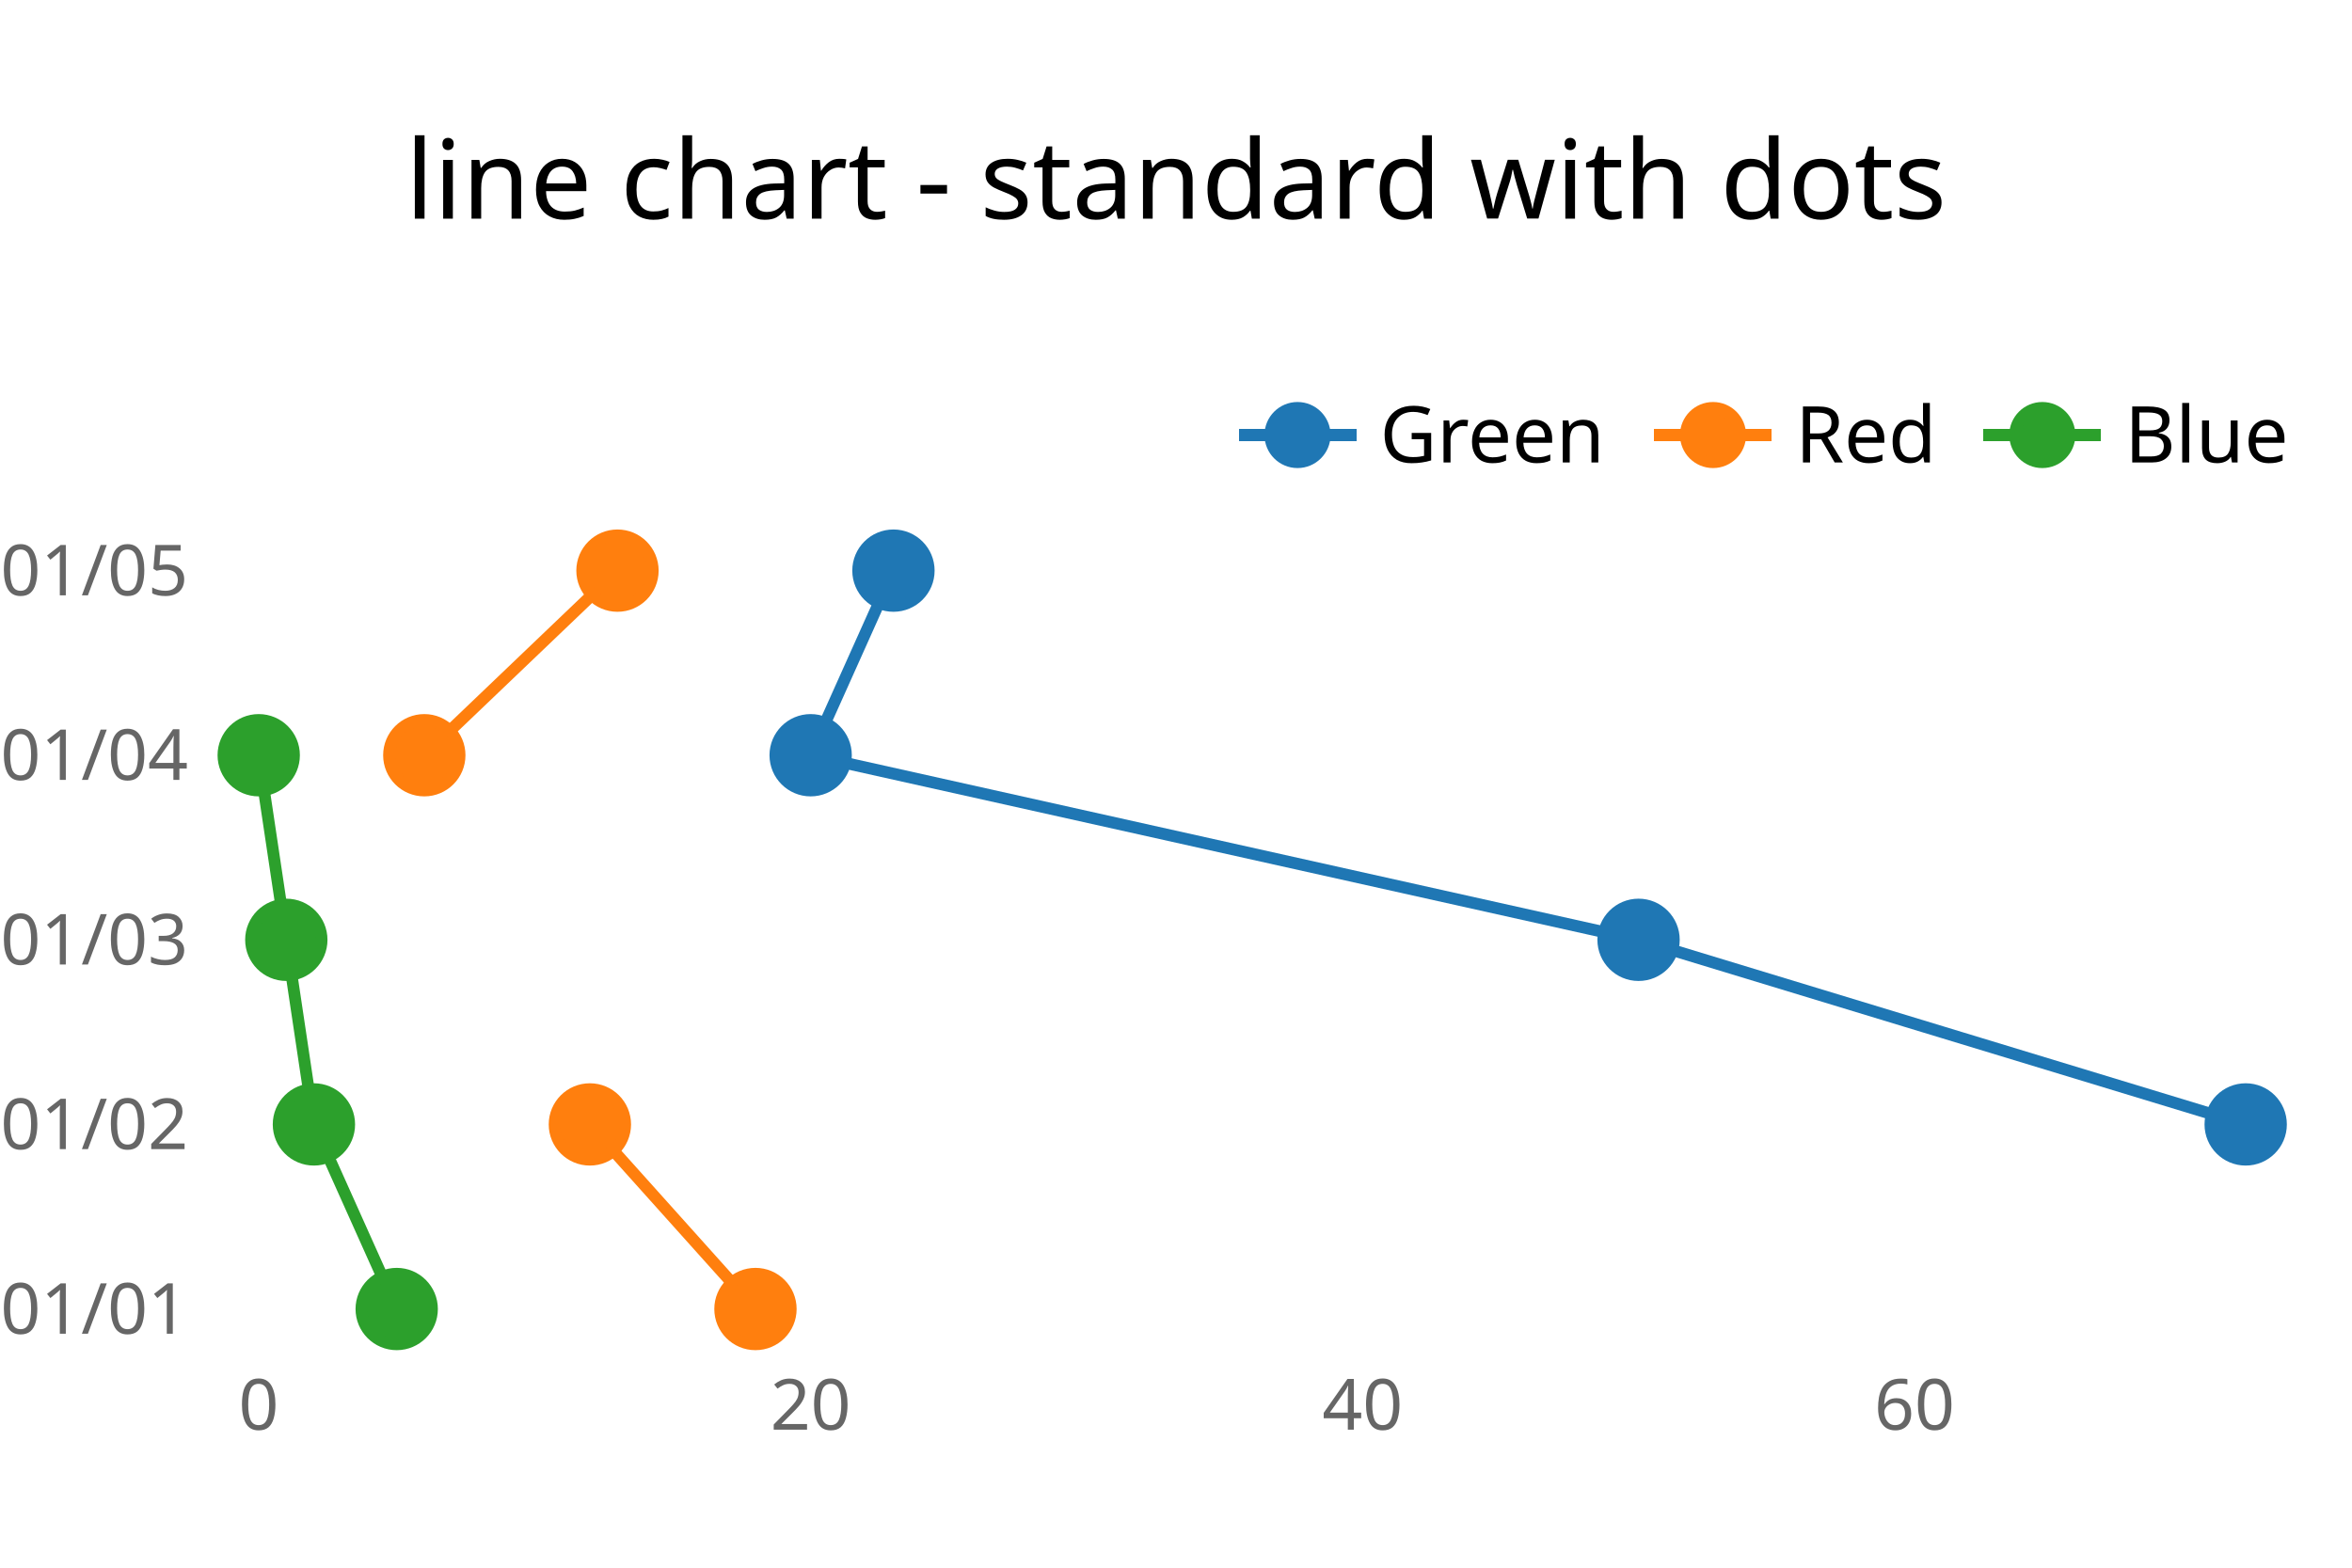
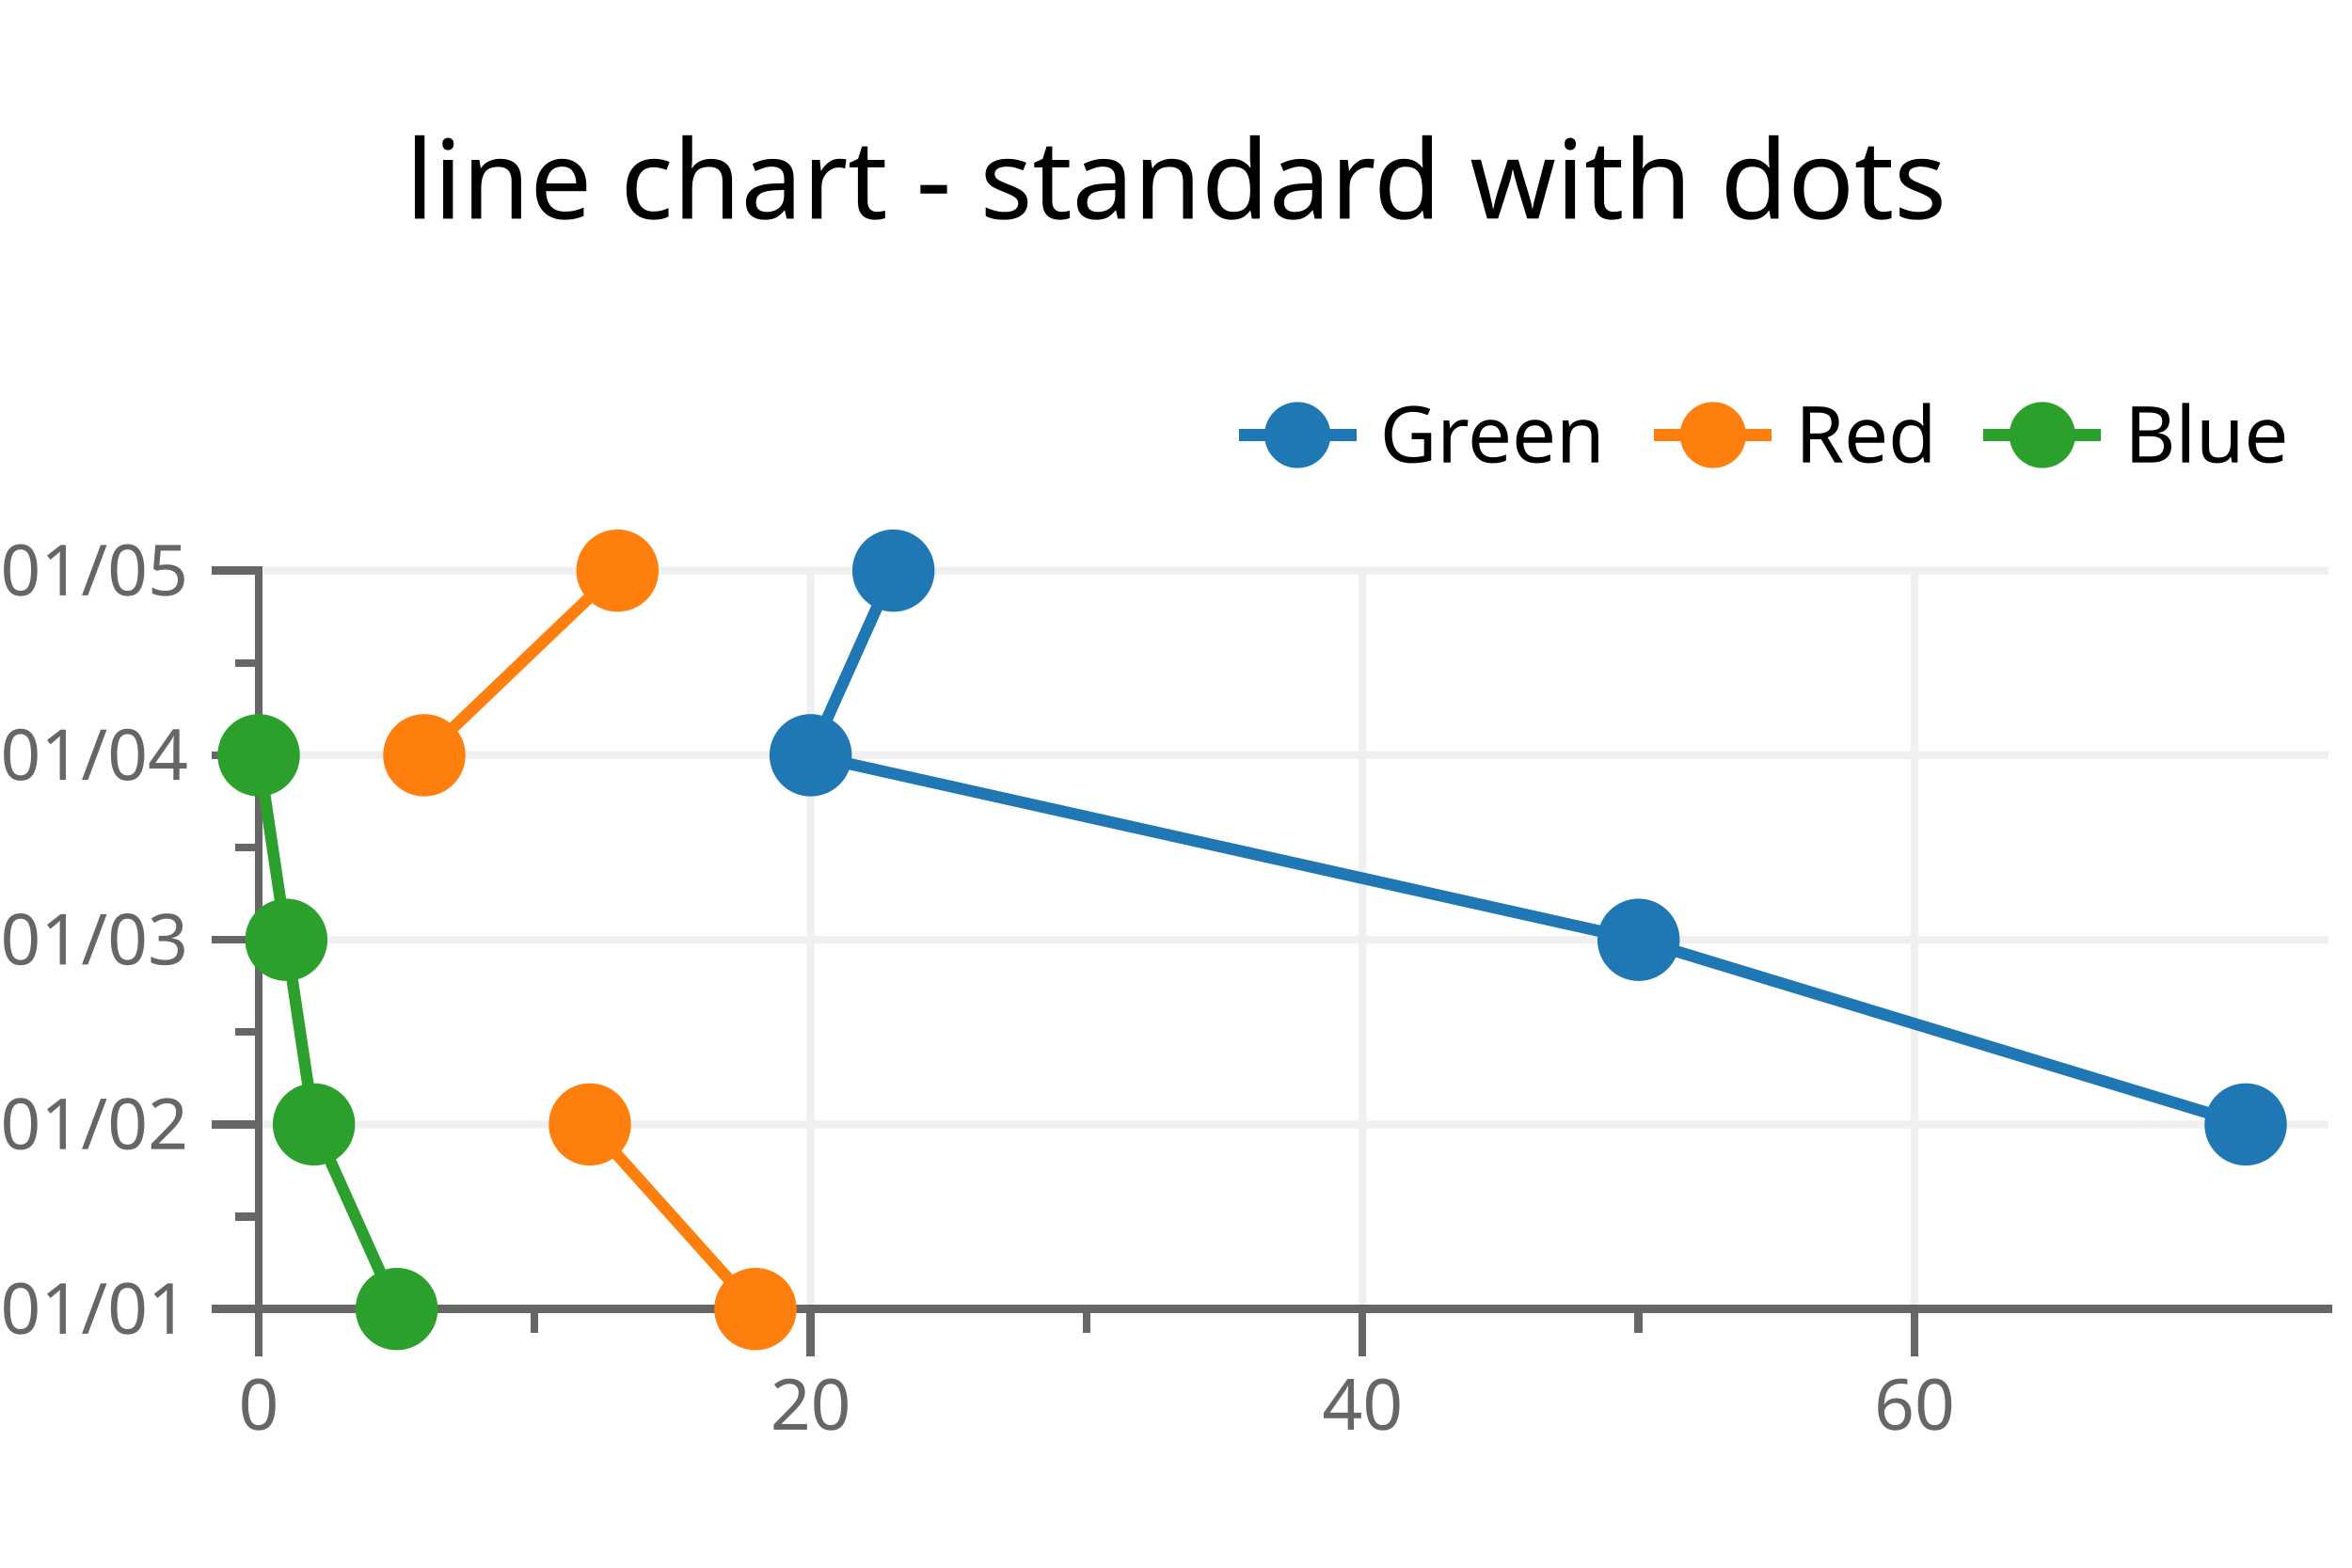
<svg xmlns="http://www.w3.org/2000/svg" contentScriptType="text/ecmascript" width="300" zoomAndPan="magnify" contentStyleType="text/css" viewBox="0 0 300 200" height="200" preserveAspectRatio="xMidYMid meet" version="1.0">
  <g id="canvas" />
  <g font-size="10px" fill="none" width="300" style="-webkit-touch-callout: none; -webkit-user-select: none; -khtml-user-select: none; -moz-user-select: none; -ms-user-select: none; user-select: none;" font-family="sans-serif" height="200" stroke="none" stroke-width="1.5">
    <defs />
    <g>
      <g transform="translate(3,3)">
        <g transform="translate(40,0)">
          <g transform="translate(4,4)">
            <text fill="rgb(0,0,0)" dy=".35em" style="font-family: sans-serif; font-style: normal; font-variant: normal; font-weight: normal; font-size: 14px; " pointer-events="none" transform="translate(103,16)" text-anchor="middle">
                            line chart - standard with dots
                        </text>
          </g>
        </g>
      </g>
      <g transform="translate(3,3)">
        <g clip-path="url(#hg)">
          <clipPath id="hg">
            <rect x="0" width="294" height="25" y="40" />
          </clipPath>
          <g transform="translate(0,40)">
            <g transform="translate(5,5)">
              <g transform="translate(150,0)">
                <g>
                  <g>
                    <g>
                      <g>
                        <line cursor="pointer" x1="0" x2="15" y1="7.5" y2="7.5" shape-rendering="crispEdges" stroke="rgb(31,119,180)" pointer-events="none" />
                      </g>
                      <g>
                        <circle cursor="pointer" fill="rgb(31,119,180)" r="3.464" cx="7.5" cy="7.5" stroke="rgb(31,119,180)" pointer-events="none" />
                      </g>
                    </g>
                  </g>
                  <g>
                    <text x="3" fill="rgb(0,0,0)" dy=".35em" pointer-events="none" transform="translate(15,7.5)" cursor="pointer">
                                            Green
                                        </text>
                  </g>
                </g>
                <g transform="translate(53,0)">
                  <g>
                    <g>
                      <g>
                        <line cursor="pointer" x1="0" x2="15" y1="7.5" y2="7.5" shape-rendering="crispEdges" stroke="rgb(255,127,14)" pointer-events="none" />
                      </g>
                      <g>
                        <circle cursor="pointer" fill="rgb(255,127,14)" r="3.464" cx="7.5" cy="7.5" stroke="rgb(255,127,14)" pointer-events="none" />
                      </g>
                    </g>
                  </g>
                  <g>
                    <text x="3" fill="rgb(0,0,0)" dy=".35em" pointer-events="none" transform="translate(15,7.5)" cursor="pointer">
                                            Red
                                        </text>
                  </g>
                </g>
                <g transform="translate(95,0)">
                  <g>
                    <g>
                      <g>
                        <line cursor="pointer" x1="0" x2="15" y1="7.5" y2="7.5" shape-rendering="crispEdges" stroke="rgb(44,160,44)" pointer-events="none" />
                      </g>
                      <g>
                        <circle cursor="pointer" fill="rgb(44,160,44)" r="3.464" cx="7.5" cy="7.5" stroke="rgb(44,160,44)" pointer-events="none" />
                      </g>
                    </g>
                  </g>
                  <g>
                    <text x="3" fill="rgb(0,0,0)" dy=".35em" pointer-events="none" transform="translate(15,7.5)" cursor="pointer">
                                            Blue
                                        </text>
                  </g>
                </g>
              </g>
            </g>
          </g>
        </g>
      </g>
      <g transform="translate(3,3)">
        <g transform="translate(0,65)">
          <g transform="translate(0,4.7999)">
            <g transform="translate(30,-7.105427357601002e-15)" />
          </g>
          <g transform="translate(0,4.7999)">
-             <line x1="30" x2="30" y1="0" y2="94.2" stroke="rgb(240,240,240)" stroke-width="0" pointer-events="none" />
-             <line x1="100.4" x2="100.4" y1="0" y2="94.2" stroke="rgb(240,240,240)" stroke-width="0" pointer-events="none" />
-             <line x1="170.8" x2="170.8" y1="0" y2="94.2" stroke="rgb(240,240,240)" stroke-width="0" pointer-events="none" />
-             <line x1="241.2" x2="241.2" y1="0" y2="94.2" stroke="rgb(240,240,240)" stroke-width="0" pointer-events="none" />
-           </g>
-           <g transform="translate(0,4.7999)">
-             <line x1="30" x2="294" y1="94.2" y2="94.2" stroke="rgb(240,240,240)" stroke-width="0" pointer-events="none" />
-             <line x1="30" x2="294" y1="70.65" y2="70.65" stroke="rgb(240,240,240)" stroke-width="0" pointer-events="none" />
-             <line x1="30" x2="294" y1="47.1" y2="47.1" stroke="rgb(240,240,240)" stroke-width="0" pointer-events="none" />
-             <line x1="30" x2="294" y1="23.55" y2="23.55" stroke="rgb(240,240,240)" stroke-width="0" pointer-events="none" />
-             <line x1="30" x2="294" y1="-1.4210854715202004e-14" y2="-1.4210854715202004e-14" stroke="rgb(240,240,240)" stroke-width="0" pointer-events="none" />
+             <line x1="30" x2="30" y1="0" y2="94.2" stroke="rgb(240,240,240)" stroke-width="1" pointer-events="none" />
+             <line x1="100.4" x2="100.4" y1="0" y2="94.2" stroke="rgb(240,240,240)" stroke-width="1" pointer-events="none" />
+             <line x1="170.8" x2="170.8" y1="0" y2="94.2" stroke="rgb(240,240,240)" stroke-width="1" pointer-events="none" />
+             <line x1="241.2" x2="241.2" y1="0" y2="94.2" stroke="rgb(240,240,240)" stroke-width="1" pointer-events="none" />
+           </g>
+           <g transform="translate(0,4.7999)">
+             <line x1="30" x2="294" y1="94.2" y2="94.2" stroke="rgb(240,240,240)" stroke-width="1" pointer-events="none" />
+             <line x1="30" x2="294" y1="70.65" y2="70.65" stroke="rgb(240,240,240)" stroke-width="1" pointer-events="none" />
+             <line x1="30" x2="294" y1="47.1" y2="47.1" stroke="rgb(240,240,240)" stroke-width="1" pointer-events="none" />
+             <line x1="30" x2="294" y1="23.55" y2="23.55" stroke="rgb(240,240,240)" stroke-width="1" pointer-events="none" />
+             <line x1="30" x2="294" y1="-1.4210854715202004e-14" y2="-1.4210854715202004e-14" stroke="rgb(240,240,240)" stroke-width="1" pointer-events="none" />
          </g>
          <g transform="translate(0,4.7999)">
            <g transform="translate(0,-7.105427357601002e-15)">
              <g>
-                 <line x1="24" x2="30" y1="94.2" y2="94.2" shape-rendering="crispEdges" stroke="rgb(102,102,102)" stroke-width="0" pointer-events="none" />
-               </g>
-               <g>
-                 <line x1="27" x2="30" y1="82.425" y2="82.425" shape-rendering="crispEdges" stroke="rgb(102,102,102)" stroke-width="0" pointer-events="none" />
+                 <line x1="24" x2="30" y1="94.2" y2="94.2" shape-rendering="crispEdges" stroke="rgb(102,102,102)" stroke-width="1" pointer-events="none" />
+               </g>
+               <g>
+                 <line x1="27" x2="30" y1="82.425" y2="82.425" shape-rendering="crispEdges" stroke="rgb(102,102,102)" stroke-width="1" pointer-events="none" />
              </g>
              <g>
                <text x="-3" transform="translate(24,94.2001)" fill="rgb(102,102,102)" text-anchor="end" style="font-family: sans-serif; font-style: normal; font-variant: normal; font-weight: normal; font-size: 9px; " dy=".35em" pointer-events="none">
                                    01/01
                                </text>
              </g>
              <g>
-                 <line x1="24" x2="30" y1="70.65" y2="70.65" shape-rendering="crispEdges" stroke="rgb(102,102,102)" stroke-width="0" pointer-events="none" />
-               </g>
-               <g>
-                 <line x1="27" x2="30" y1="58.875" y2="58.875" shape-rendering="crispEdges" stroke="rgb(102,102,102)" stroke-width="0" pointer-events="none" />
+                 <line x1="24" x2="30" y1="70.65" y2="70.65" shape-rendering="crispEdges" stroke="rgb(102,102,102)" stroke-width="1" pointer-events="none" />
+               </g>
+               <g>
+                 <line x1="27" x2="30" y1="58.875" y2="58.875" shape-rendering="crispEdges" stroke="rgb(102,102,102)" stroke-width="1" pointer-events="none" />
              </g>
              <g>
                <text x="-3" transform="translate(24,70.65008)" fill="rgb(102,102,102)" text-anchor="end" style="font-family: sans-serif; font-style: normal; font-variant: normal; font-weight: normal; font-size: 9px; " dy=".35em" pointer-events="none">
                                    01/02
                                </text>
              </g>
              <g>
-                 <line x1="24" x2="30" y1="47.1" y2="47.1" shape-rendering="crispEdges" stroke="rgb(102,102,102)" stroke-width="0" pointer-events="none" />
-               </g>
-               <g>
-                 <line x1="27" x2="30" y1="35.325" y2="35.325" shape-rendering="crispEdges" stroke="rgb(102,102,102)" stroke-width="0" pointer-events="none" />
+                 <line x1="24" x2="30" y1="47.1" y2="47.1" shape-rendering="crispEdges" stroke="rgb(102,102,102)" stroke-width="1" pointer-events="none" />
+               </g>
+               <g>
+                 <line x1="27" x2="30" y1="35.325" y2="35.325" shape-rendering="crispEdges" stroke="rgb(102,102,102)" stroke-width="1" pointer-events="none" />
              </g>
              <g>
                <text x="-3" transform="translate(24,47.10005)" fill="rgb(102,102,102)" text-anchor="end" style="font-family: sans-serif; font-style: normal; font-variant: normal; font-weight: normal; font-size: 9px; " dy=".35em" pointer-events="none">
                                    01/03
                                </text>
              </g>
              <g>
-                 <line x1="24" x2="30" y1="23.55" y2="23.55" shape-rendering="crispEdges" stroke="rgb(102,102,102)" stroke-width="0" pointer-events="none" />
-               </g>
-               <g>
-                 <line x1="27" x2="30" y1="11.775" y2="11.775" shape-rendering="crispEdges" stroke="rgb(102,102,102)" stroke-width="0" pointer-events="none" />
+                 <line x1="24" x2="30" y1="23.55" y2="23.55" shape-rendering="crispEdges" stroke="rgb(102,102,102)" stroke-width="1" pointer-events="none" />
+               </g>
+               <g>
+                 <line x1="27" x2="30" y1="11.775" y2="11.775" shape-rendering="crispEdges" stroke="rgb(102,102,102)" stroke-width="1" pointer-events="none" />
              </g>
              <g>
                <text x="-3" transform="translate(24,23.55003)" fill="rgb(102,102,102)" text-anchor="end" style="font-family: sans-serif; font-style: normal; font-variant: normal; font-weight: normal; font-size: 9px; " dy=".35em" pointer-events="none">
                                    01/04
                                </text>
              </g>
              <g>
-                 <line x1="24" x2="30" y1="0" y2="0" shape-rendering="crispEdges" stroke="rgb(102,102,102)" stroke-width="0" pointer-events="none" />
+                 <line x1="24" x2="30" y1="0" y2="0" shape-rendering="crispEdges" stroke="rgb(102,102,102)" stroke-width="1" pointer-events="none" />
              </g>
              <g />
              <g>
                <text x="-3" transform="translate(24,0)" fill="rgb(102,102,102)" text-anchor="end" style="font-family: sans-serif; font-style: normal; font-variant: normal; font-weight: normal; font-size: 9px; " dy=".35em" pointer-events="none">
                                    01/05
                                </text>
              </g>
            </g>
            <g transform="translate(0,-7.105427357601002e-15)">
-               <line stroke-linecap="square" x1="30" x2="30" y1="0" y2="94.2" shape-rendering="crispEdges" stroke="rgb(102,102,102)" stroke-width="0" pointer-events="none" />
+               <line stroke-linecap="square" x1="30" x2="30" y1="0" y2="94.2" shape-rendering="crispEdges" stroke="rgb(102,102,102)" stroke-width="1" pointer-events="none" />
            </g>
          </g>
          <g transform="translate(0,4.7999)">
            <g transform="translate(30,94.2001)">
              <g>
                <g>
-                   <line x1="0" x2="0" y1="0" y2="6" shape-rendering="crispEdges" stroke="rgb(102,102,102)" stroke-width="0" pointer-events="none" />
-                 </g>
-                 <g>
-                   <line x1="35.2" x2="35.2" y1="0" y2="3" shape-rendering="crispEdges" stroke="rgb(102,102,102)" stroke-width="0" pointer-events="none" />
+                   <line x1="0" x2="0" y1="0" y2="6" shape-rendering="crispEdges" stroke="rgb(102,102,102)" stroke-width="1" pointer-events="none" />
+                 </g>
+                 <g>
+                   <line x1="35.2" x2="35.2" y1="0" y2="3" shape-rendering="crispEdges" stroke="rgb(102,102,102)" stroke-width="1" pointer-events="none" />
                </g>
                <g>
                  <text y="3" transform="translate(0,6)" fill="rgb(102,102,102)" text-anchor="middle" style="font-family: sans-serif; font-style: normal; font-variant: normal; font-weight: normal; font-size: 9px; " dy=".71em" pointer-events="none">
                                        0
                                    </text>
                </g>
                <g transform="translate(70.4,0)">
-                   <line x1="0" x2="0" y1="0" y2="6" shape-rendering="crispEdges" stroke="rgb(102,102,102)" stroke-width="0" pointer-events="none" />
+                   <line x1="0" x2="0" y1="0" y2="6" shape-rendering="crispEdges" stroke="rgb(102,102,102)" stroke-width="1" pointer-events="none" />
                </g>
                <g transform="translate(70.4,0)">
-                   <line x1="35.2" x2="35.2" y1="0" y2="3" shape-rendering="crispEdges" stroke="rgb(102,102,102)" stroke-width="0" pointer-events="none" />
+                   <line x1="35.2" x2="35.2" y1="0" y2="3" shape-rendering="crispEdges" stroke="rgb(102,102,102)" stroke-width="1" pointer-events="none" />
                </g>
                <g transform="translate(70.4,0)">
                  <text y="3" transform="translate(0,6)" fill="rgb(102,102,102)" text-anchor="middle" style="font-family: sans-serif; font-style: normal; font-variant: normal; font-weight: normal; font-size: 9px; " dy=".71em" pointer-events="none">
                                        20
                                    </text>
                </g>
                <g transform="translate(140.8,0)">
-                   <line x1="0" x2="0" y1="0" y2="6" shape-rendering="crispEdges" stroke="rgb(102,102,102)" stroke-width="0" pointer-events="none" />
+                   <line x1="0" x2="0" y1="0" y2="6" shape-rendering="crispEdges" stroke="rgb(102,102,102)" stroke-width="1" pointer-events="none" />
                </g>
                <g transform="translate(140.8,0)">
-                   <line x1="35.2" x2="35.2" y1="0" y2="3" shape-rendering="crispEdges" stroke="rgb(102,102,102)" stroke-width="0" pointer-events="none" />
+                   <line x1="35.2" x2="35.2" y1="0" y2="3" shape-rendering="crispEdges" stroke="rgb(102,102,102)" stroke-width="1" pointer-events="none" />
                </g>
                <g transform="translate(140.8,0)">
                  <text y="3" transform="translate(0,6)" fill="rgb(102,102,102)" text-anchor="middle" style="font-family: sans-serif; font-style: normal; font-variant: normal; font-weight: normal; font-size: 9px; " dy=".71em" pointer-events="none">
                                        40
                                    </text>
                </g>
                <g transform="translate(211.2,0)">
-                   <line x1="0" x2="0" y1="0" y2="6" shape-rendering="crispEdges" stroke="rgb(102,102,102)" stroke-width="0" pointer-events="none" />
+                   <line x1="0" x2="0" y1="0" y2="6" shape-rendering="crispEdges" stroke="rgb(102,102,102)" stroke-width="1" pointer-events="none" />
                </g>
                <g transform="translate(211.2,0)" />
                <g transform="translate(211.2,0)">
                  <text y="3" transform="translate(0,6)" fill="rgb(102,102,102)" text-anchor="middle" style="font-family: sans-serif; font-style: normal; font-variant: normal; font-weight: normal; font-size: 9px; " dy=".71em" pointer-events="none">
                                        60
                                    </text>
                </g>
              </g>
              <g>
-                 <line stroke-linecap="square" x1="0" x2="264" y1="0" y2="0" shape-rendering="crispEdges" stroke="rgb(102,102,102)" stroke-width="0" pointer-events="none" />
+                 <line stroke-linecap="square" x1="0" x2="264" y1="0" y2="0" shape-rendering="crispEdges" stroke="rgb(102,102,102)" stroke-width="1" pointer-events="none" />
              </g>
            </g>
          </g>
          <g transform="translate(0,4.7999)">
            <g transform="translate(30,-7.105427357601002e-15)">
              <g>
                <g />
                <g>
                  <path d="M253.44,70.65L214.72,58.875L176,47.1L123.2,35.325L70.4,23.55L75.68,11.775L80.96,0" pointer-events="none" stroke="rgb(31,119,180)" />
                </g>
                <g>
                  <circle fill="rgb(31,119,180)" r="4.5" pointer-events="none" cx="253.44" cy="70.65" stroke="rgb(31,119,180)" />
                  <circle fill="rgb(31,119,180)" r="4.5" pointer-events="none" cx="176" cy="47.1" stroke="rgb(31,119,180)" />
                  <circle fill="rgb(31,119,180)" r="4.5" pointer-events="none" cx="70.4" cy="23.55" stroke="rgb(31,119,180)" />
                  <circle fill="rgb(31,119,180)" r="4.5" pointer-events="none" cx="80.96" cy="0" stroke="rgb(31,119,180)" />
                </g>
                <g />
                <g>
                  <path d="M63.36,94.2L52.8,82.425L42.24,70.65" pointer-events="none" stroke="rgb(255,127,14)" />
                  <path d="M21.12,23.55L33.44,11.775L45.76,0" pointer-events="none" stroke="rgb(255,127,14)" />
                </g>
                <g>
                  <circle fill="rgb(255,127,14)" r="4.5" pointer-events="none" cx="63.36" cy="94.2" stroke="rgb(255,127,14)" />
                  <circle fill="rgb(255,127,14)" r="4.5" pointer-events="none" cx="42.24" cy="70.65" stroke="rgb(255,127,14)" />
                  <circle fill="rgb(255,127,14)" r="4.5" pointer-events="none" cx="21.12" cy="23.55" stroke="rgb(255,127,14)" />
                  <circle fill="rgb(255,127,14)" r="4.5" pointer-events="none" cx="45.76" cy="0" stroke="rgb(255,127,14)" />
                </g>
                <g />
                <g>
                  <path d="M17.6,94.2L12.32,82.425L7.04,70.65L5.28,58.875L3.52,47.1L1.76,35.325L0,23.55" pointer-events="none" stroke="rgb(44,160,44)" />
                </g>
                <g>
                  <circle fill="rgb(44,160,44)" r="4.5" pointer-events="none" cx="17.6" cy="94.2" stroke="rgb(44,160,44)" />
                  <circle fill="rgb(44,160,44)" r="4.5" pointer-events="none" cx="7.04" cy="70.65" stroke="rgb(44,160,44)" />
                  <circle fill="rgb(44,160,44)" r="4.5" pointer-events="none" cx="3.52" cy="47.1" stroke="rgb(44,160,44)" />
                  <circle fill="rgb(44,160,44)" r="4.5" pointer-events="none" cx="0" cy="23.55" stroke="rgb(44,160,44)" />
                </g>
              </g>
            </g>
          </g>
        </g>
      </g>
    </g>
  </g>
</svg>
